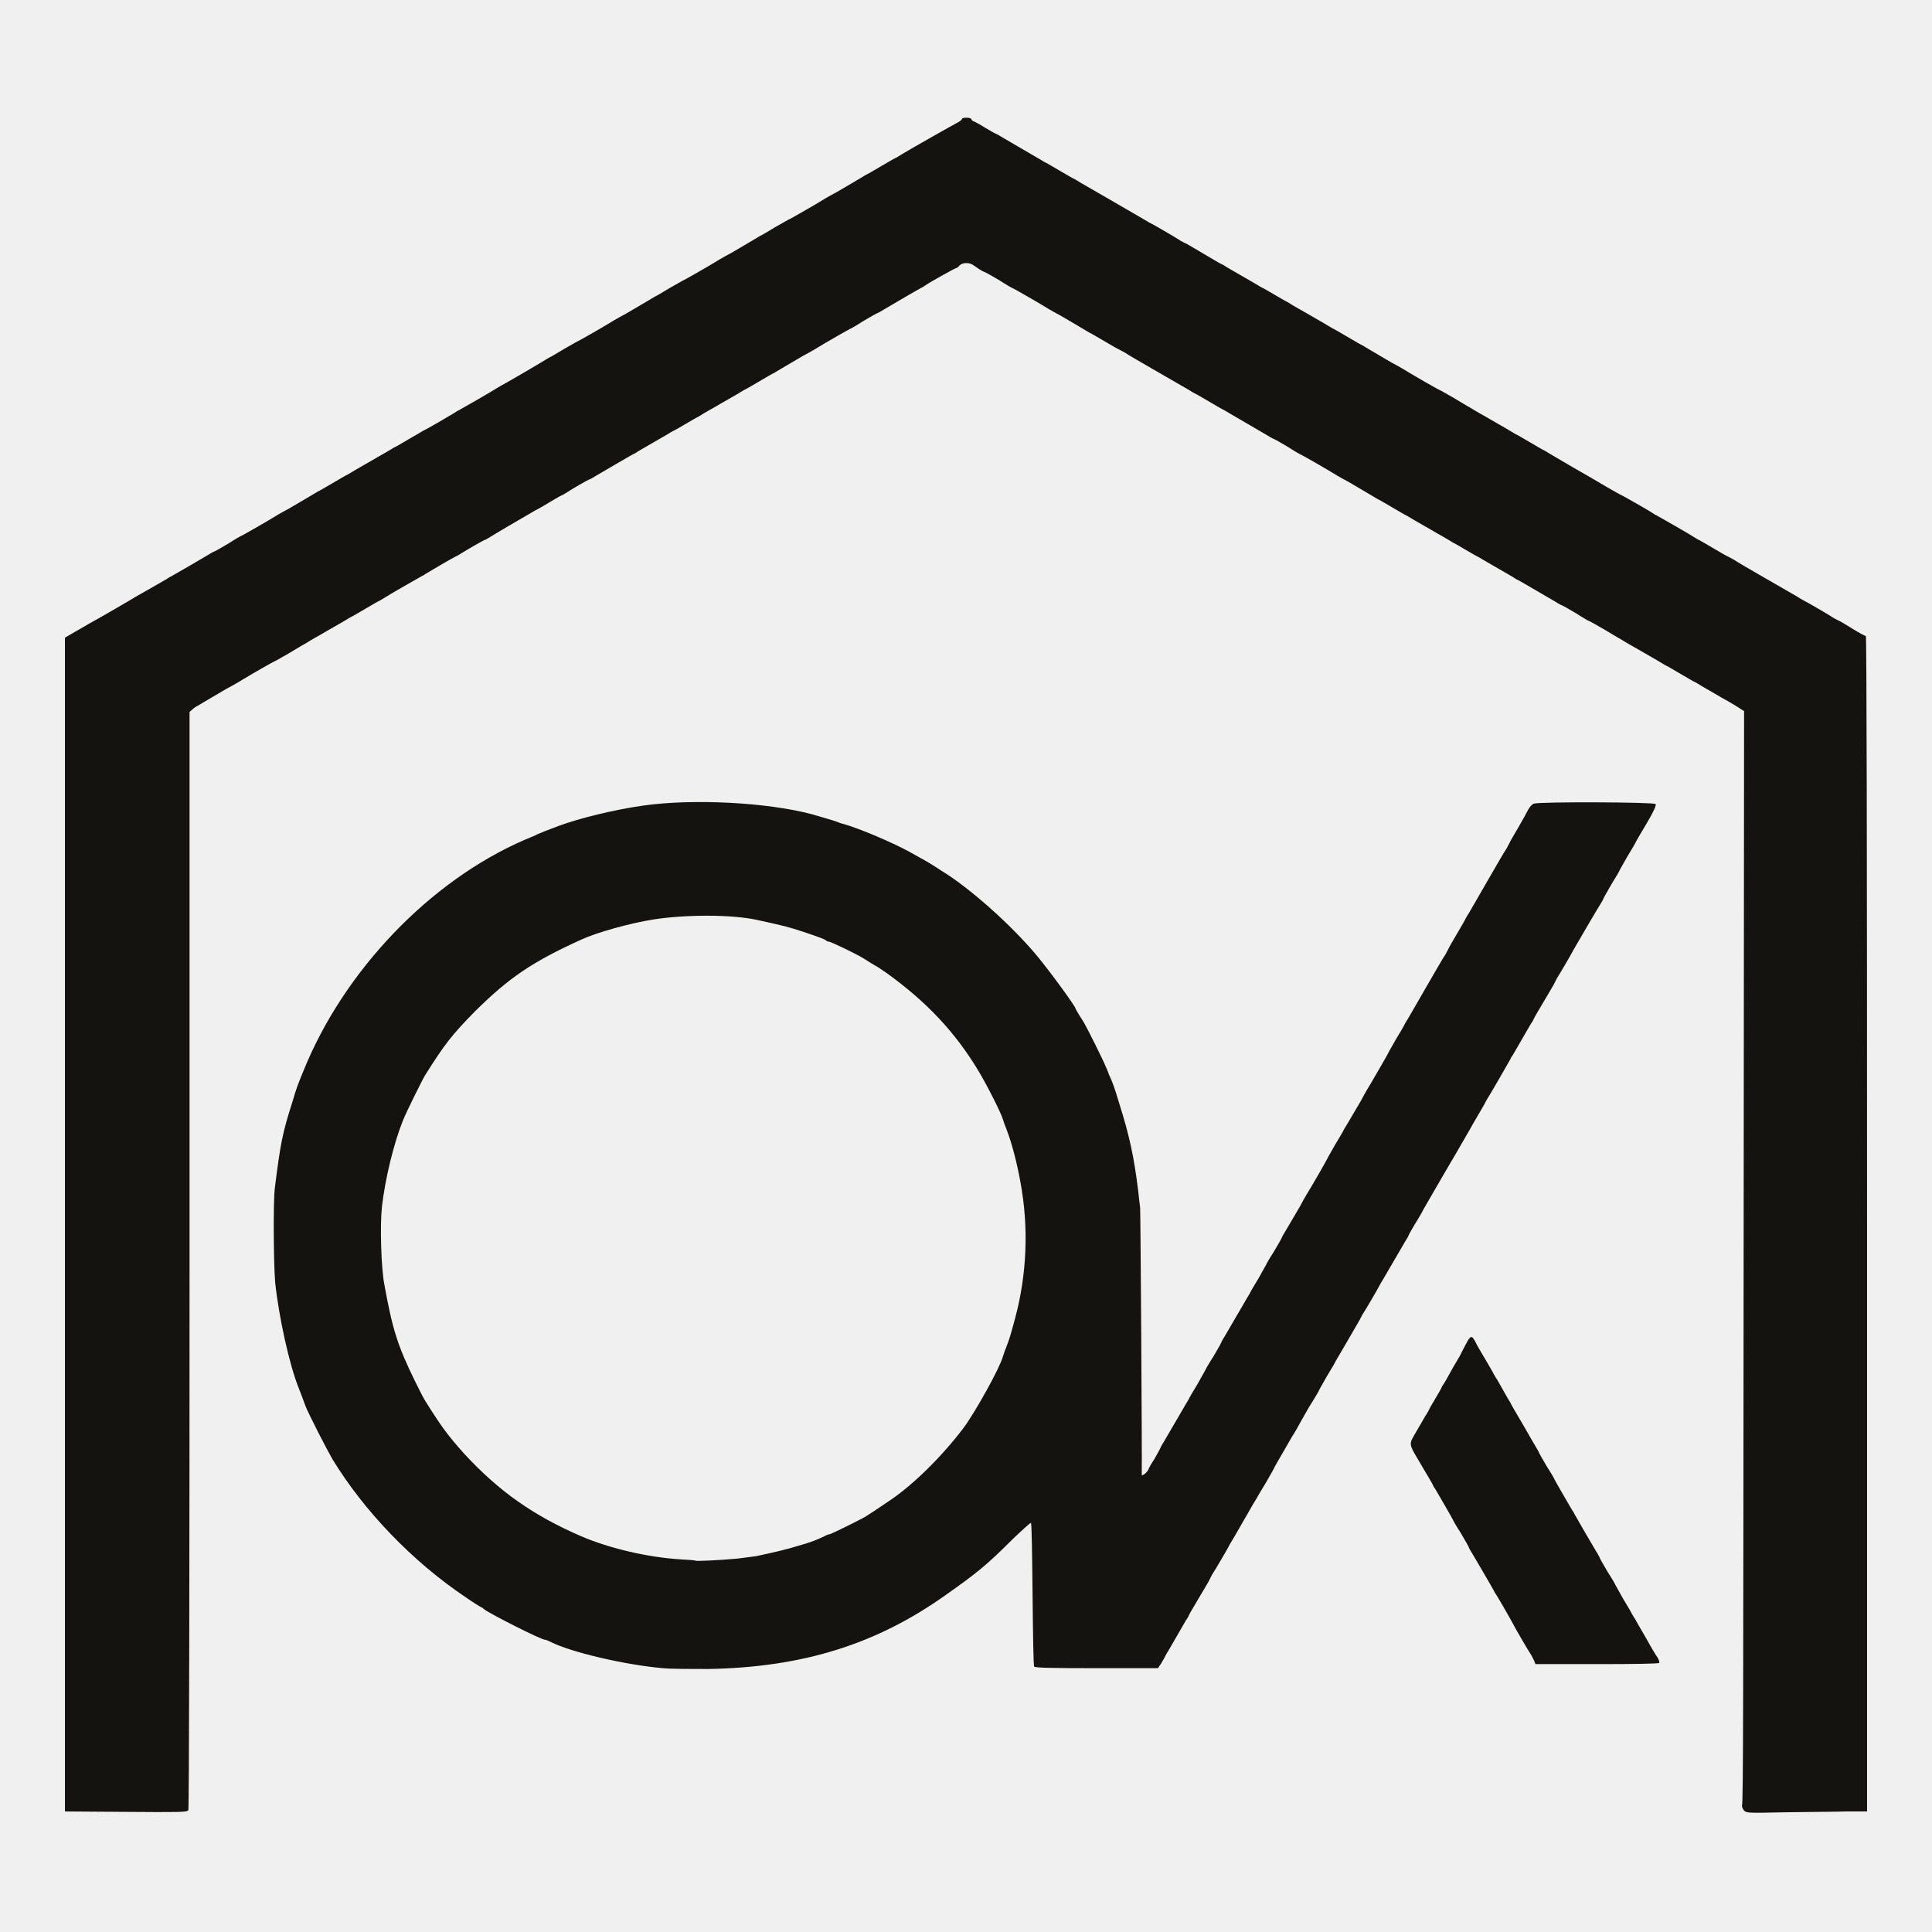
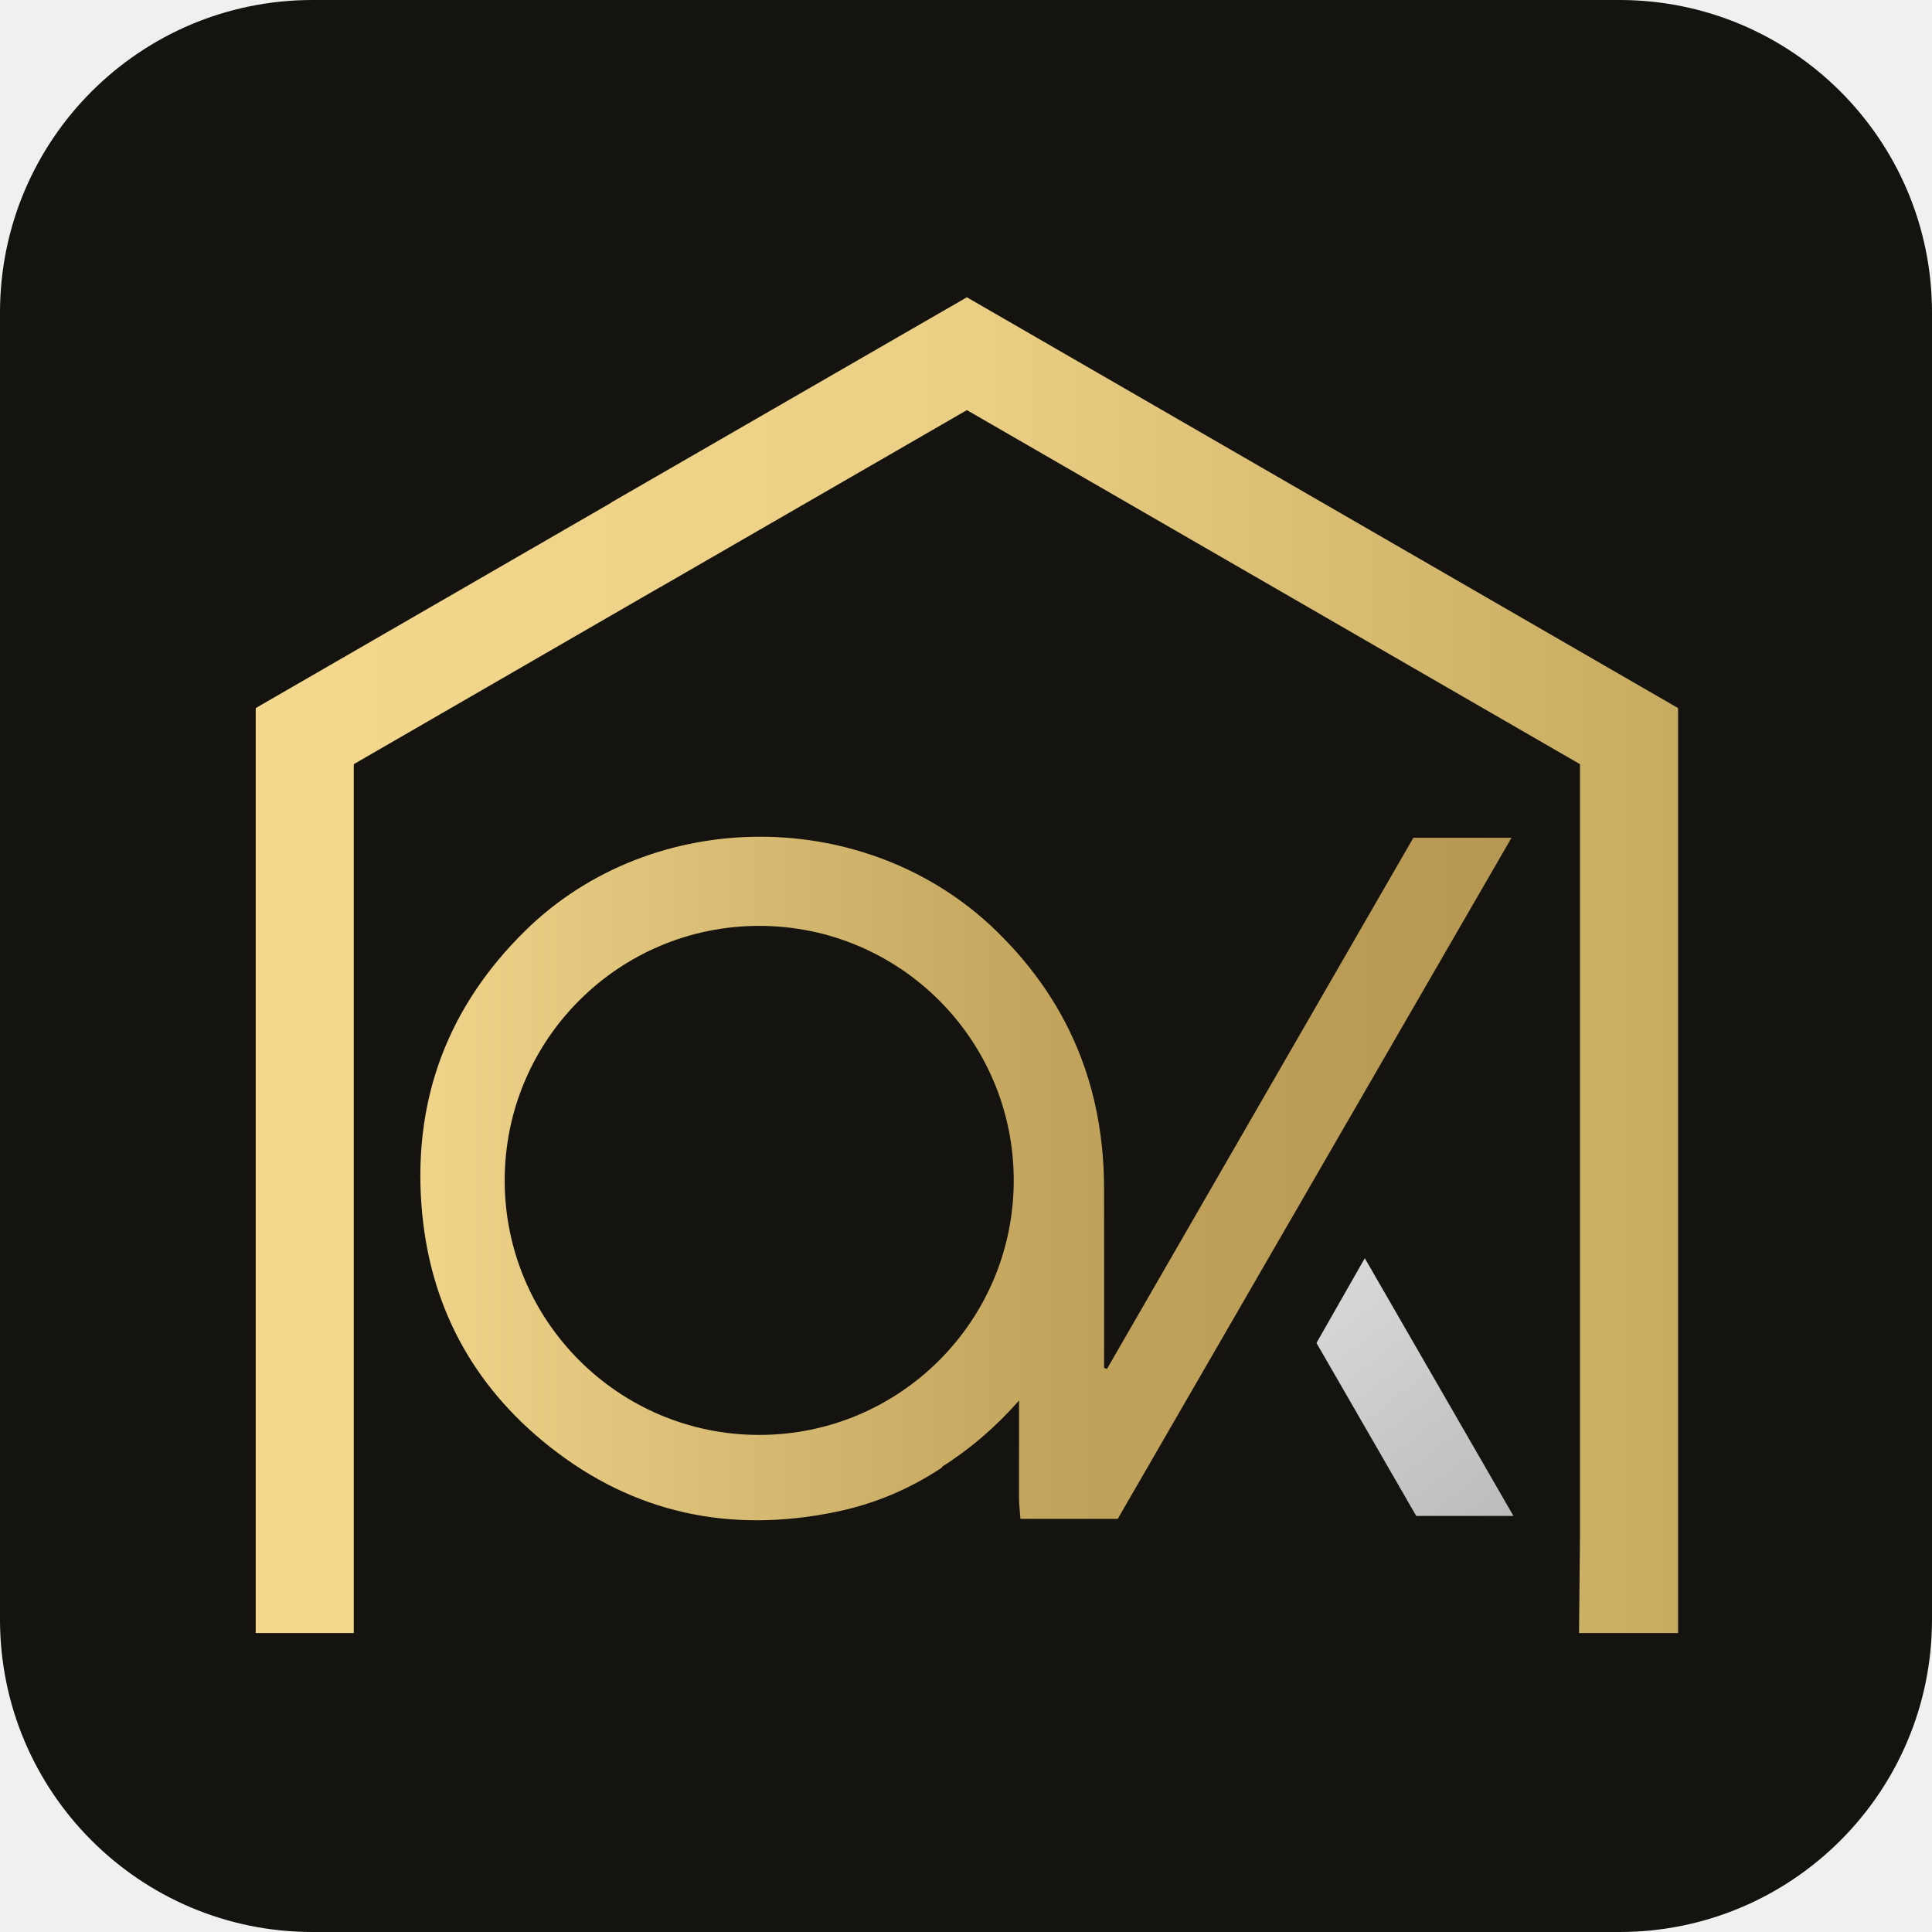
- <svg xmlns="http://www.w3.org/2000/svg" viewBox="-16 -29 476 476">
-   <style>path{fill:#14130f}@media (prefers-color-scheme:dark){path{fill:#fff}}</style>
-   <path fill-rule="evenodd" d="M14.4 417.4 L0 417.3 L0 272.7 L0 128.1 L2.6 126.6 C4 125.8 5.4 125 5.7 124.8 C8.8 123.1 14.1 120 15.3 119.3 C16.2 118.8 17.1 118.2 17.3 118.1 C17.9 117.8 24.3 114.1 25 113.7 C25.3 113.5 25.7 113.2 26 113.1 C26.6 112.8 34.5 108.2 35.3 107.7 C35.6 107.5 36.1 107.2 36.5 107 C36.9 106.9 38.6 105.9 40.3 104.9 C42 103.8 43.4 103 43.5 103 C43.6 103 49.2 99.8 51 98.7 C51.3 98.5 53.1 97.4 55.2 96.3 C57.2 95.1 59.5 93.8 60.3 93.3 C61.2 92.8 62.1 92.2 62.3 92.1 C62.6 92 64.3 91 66 90 C67.7 89 69.4 88 69.7 87.9 C69.9 87.8 70.9 87.2 71.7 86.7 C72.5 86.2 74.9 84.9 76.9 83.7 C78.9 82.6 80.7 81.5 81 81.3 C81.3 81.2 82.7 80.4 84.2 79.5 C85.6 78.7 87.1 77.8 87.3 77.7 C87.6 77.5 88.1 77.2 88.3 77.1 C88.9 76.9 95.2 73.2 96 72.7 C96.3 72.5 96.7 72.2 97 72.1 C97.6 71.8 105.6 67.2 106.3 66.7 C106.6 66.5 107.1 66.2 107.3 66.1 C107.8 65.9 117.4 60.3 118.3 59.7 C118.6 59.5 119.1 59.2 119.3 59.1 C119.6 59 121.3 58 123.1 56.9 C124.9 55.9 126.4 55 126.5 55 C126.6 55 132.2 51.8 134 50.7 C134.3 50.5 136.1 49.4 138.2 48.3 C140.2 47.1 142.5 45.8 143.3 45.3 C144.2 44.8 145.1 44.2 145.3 44.1 C145.6 44 147.3 43 149.1 41.9 C150.9 40.9 152.4 40 152.5 40 C152.6 40 158.2 36.8 160 35.7 C160.3 35.5 162.1 34.4 164.2 33.3 C166.2 32.1 168.5 30.8 169.3 30.3 C170.2 29.8 171.1 29.2 171.3 29.1 C171.6 29 173.3 28 175.1 26.9 C176.9 25.9 178.4 25 178.5 25 C178.6 25 184.2 21.8 186 20.7 C186.3 20.5 188.1 19.4 190.2 18.3 C192.2 17.1 194.5 15.8 195.3 15.3 C196.2 14.8 197.1 14.2 197.3 14.1 C197.6 14 199.3 13 201 12 C202.7 11 204.4 10 204.7 9.9 C204.9 9.8 205.6 9.4 206.2 9 C207.8 8 219.1 1.6 220.1 1.1 C220.6 0.8 221 0.5 221 0.3 C221 0.1 221.5 0 222.2 0 C222.8 0 223.3 0.2 223.3 0.3 C223.3 0.5 223.6 0.8 223.9 0.9 C224.2 1 225.5 1.7 226.6 2.4 C227.8 3.1 229.1 3.9 229.5 4 C229.9 4.2 230.4 4.5 230.7 4.7 C230.9 4.8 233.1 6.1 235.5 7.5 C237.9 8.9 240.1 10.2 240.3 10.3 C240.6 10.5 241.1 10.8 241.3 10.9 C241.6 11 243.3 12 245 13 C246.7 14 248.4 15 248.7 15.1 C248.9 15.2 249.6 15.6 250.2 16 C250.7 16.3 254.2 18.3 258 20.5 C261.8 22.7 265.4 24.8 266.1 25.2 C266.8 25.6 267.4 26 267.5 26 C267.6 26 273.7 29.5 275 30.4 C275.3 30.5 275.7 30.8 276 30.9 C276.3 31 278.3 32.2 280.5 33.5 C282.7 34.8 284.7 36 285 36.1 C285.3 36.2 285.8 36.5 286.2 36.8 C286.5 37 288.3 38 290 39 C291.7 40 293.5 41 293.8 41.2 C294.2 41.5 294.7 41.7 295 41.9 C295.3 42 296.6 42.8 298 43.6 C299.4 44.4 300.7 45.2 301 45.3 C301.3 45.5 303.1 46.6 305.1 47.7 C307.1 48.9 309.5 50.2 310.3 50.7 C311.1 51.2 312.1 51.8 312.3 51.9 C312.6 52 314.3 53 316 54 C317.7 55 319.4 56 319.7 56.1 C319.9 56.2 320.8 56.8 321.7 57.3 C322.5 57.8 324.8 59.1 326.8 60.3 C328.9 61.4 330.7 62.5 331 62.7 C332.8 63.8 338.4 67 338.5 67 C338.6 67 340.2 67.9 342.1 69 C344 70.1 345.7 71.2 346 71.3 C346.3 71.5 348.1 72.6 350.1 73.7 C352.1 74.9 354.5 76.2 355.3 76.7 C356.1 77.2 357.1 77.8 357.3 77.9 C357.6 78 359.3 79 361 80 C362.7 81 364.4 82 364.7 82.1 C364.9 82.2 365.8 82.8 366.7 83.3 C367.5 83.8 369.8 85.1 371.8 86.3 C376.4 88.9 375.8 88.6 379.9 91 C381.8 92.1 383.4 93 383.5 93 C383.6 93 390.1 96.7 391 97.3 C391.3 97.5 391.7 97.8 392 97.9 C392.6 98.2 400.6 102.8 401.3 103.3 C401.6 103.5 402.1 103.8 402.3 103.9 C402.6 104 404.3 105 406 106 C407.7 107 409.4 108 409.7 108.1 C409.9 108.2 410.6 108.6 411.2 108.9 C411.7 109.3 415.2 111.3 419 113.5 C422.8 115.7 426.3 117.7 426.8 118 C427.4 118.4 428.1 118.8 428.3 118.9 C428.8 119.1 435 122.7 436 123.4 C436.3 123.5 436.7 123.8 437 123.9 C437.3 124 438.8 124.9 440.4 125.9 C442 126.9 443.5 127.7 443.7 127.7 C443.9 127.7 444 179.7 444 272.5 L444 417.3 L438.9 417.3 C436.1 417.4 429.5 417.4 424.1 417.5 C414.7 417.7 414.4 417.7 413.7 417.1 C413.4 416.7 413.1 416.1 413.2 415.8 C413.5 414.6 413.5 389.6 413.6 267.9 L413.7 146.2 L412.9 145.7 C412.5 145.4 410.4 144.1 408.2 142.9 C406 141.6 403.7 140.3 403.2 140 C402.6 139.6 401.9 139.2 401.7 139.1 C401.4 139 399.7 138 398 137 C396.3 136 394.6 135 394.3 134.9 C394.1 134.8 393.1 134.2 392.3 133.7 C391.5 133.2 389.1 131.9 387.1 130.7 C385.1 129.6 383.3 128.5 383 128.3 C382.7 128.2 381 127.1 379.1 126 C377.2 124.9 375.6 124 375.5 124 C375.4 124 374 123.2 372.3 122.1 C370.6 121.1 368.9 120.1 368.5 120 C368.1 119.8 367.6 119.5 367.3 119.3 C366.6 118.9 358.6 114.2 358 113.9 C357.7 113.8 357.2 113.5 356.8 113.2 C356.5 113 354.7 112 353 111 C351.3 110 349.5 109 349.2 108.8 C348.8 108.5 348.3 108.3 348 108.1 C347.7 108 346.4 107.2 345 106.4 C343.6 105.6 342.3 104.8 342 104.7 C341.7 104.5 339.9 103.4 337.9 102.3 C335.9 101.1 333.5 99.8 332.7 99.3 C331.9 98.8 330.9 98.2 330.7 98.1 C330.4 98 328.7 97 327 96 C325.3 95 323.6 94 323.3 93.9 C323.1 93.8 322.2 93.2 321.3 92.7 C320.5 92.2 318.2 90.9 316.2 89.7 C314.1 88.6 312.3 87.5 312 87.3 C310.2 86.2 304.6 83 304.5 83 C304.4 83 303 82.2 301.3 81.1 C299.6 80.1 297.9 79.1 297.5 79 C297.1 78.8 296.6 78.5 296.3 78.3 C296.1 78.2 293.9 76.9 291.5 75.5 C289.1 74.1 286.9 72.8 286.7 72.7 C286.4 72.5 285.9 72.2 285.7 72.1 C285.4 72 283.7 71 282 70 C280.3 69 278.6 68 278.3 67.9 C278.1 67.8 277.4 67.4 276.8 67 C276.3 66.7 272.8 64.7 269 62.5 C265.2 60.3 261.7 58.3 261.2 57.9 C260.6 57.6 259.9 57.2 259.7 57.1 C259.4 57 257.7 56 256 55 C254.3 54 252.6 53 252.3 52.9 C252.1 52.8 251.2 52.2 250.3 51.7 C249.5 51.2 247.2 49.9 245.2 48.7 C243.1 47.6 241.3 46.5 241 46.3 C239.2 45.2 233.6 42 233.5 42 C233.4 42 232 41.2 230.3 40.1 C228.6 39.1 226.9 38.1 226.5 38 C225.8 37.7 225.2 37.3 223.6 36.2 C222.6 35.6 221 35.7 220.3 36.5 C220.1 36.8 219.8 37 219.7 37 C219.4 37 213.3 40.4 212 41.3 C211.7 41.5 211.3 41.8 211 41.9 C210.4 42.2 202.5 46.8 201.7 47.3 C201.4 47.5 200.9 47.8 200.5 48 C200.1 48.1 198.4 49.1 196.7 50.1 C195 51.2 193.6 52 193.5 52 C193.4 52 187.8 55.2 186 56.3 C185.7 56.5 183.9 57.6 181.8 58.7 C179.8 59.9 177.5 61.2 176.7 61.7 C175.8 62.2 174.9 62.8 174.7 62.9 C174.4 63 172.7 64 171 65 C169.3 66 167.6 67 167.3 67.1 C167.1 67.2 166.1 67.8 165.3 68.3 C164.5 68.8 162.1 70.1 160.1 71.3 C158.1 72.4 156.3 73.5 156 73.7 C155.7 73.8 154.4 74.6 153 75.4 C151.6 76.2 150.3 77 150 77.1 C149.7 77.3 149.2 77.5 148.8 77.8 C148.5 78 146.7 79 145 80 C143.3 81 141.5 82 141.2 82.2 C140.8 82.5 140.3 82.8 140 82.9 C139.4 83.2 131.4 87.9 130.7 88.3 C130.4 88.5 129.9 88.8 129.5 89 C128.8 89.2 124.9 91.5 123.7 92.3 C123.4 92.5 122.9 92.8 122.7 92.9 C122.4 93 121.1 93.7 119.8 94.5 C118.5 95.3 116.8 96.3 115.8 96.8 C112.5 98.7 105.5 102.8 104.6 103.4 C104.1 103.7 103.6 104 103.5 104 C103.3 104 99.1 106.4 97.7 107.3 C97.4 107.5 96.9 107.8 96.7 107.9 C96.1 108.1 89.8 111.8 89 112.3 C88.7 112.5 88.3 112.8 88 112.9 C87.4 113.2 79.4 117.8 78.7 118.3 C78.4 118.5 77.9 118.8 77.7 118.9 C77.4 119 75.7 120 74 121 C72.3 122 70.6 123 70.3 123.1 C70.1 123.2 69.1 123.8 68.3 124.3 C67.5 124.8 65.1 126.1 63.1 127.3 C61.1 128.4 59.3 129.5 59 129.7 C58.7 129.8 57 130.9 55.1 132 C53.2 133.1 51.6 134 51.5 134 C51.4 134 45.8 137.2 44 138.3 C43.7 138.5 41.9 139.6 39.8 140.7 C37.8 141.9 35.5 143.2 34.7 143.7 C33.8 144.2 32.9 144.8 32.7 144.9 C32.4 145 31.8 145.4 31.4 145.8 L30.7 146.4 L30.7 281.6 C30.7 356 30.6 416.9 30.4 417 C29.9 417.5 28.7 417.5 14.4 417.4 Z M147.3 382 C138.1 381.2 124.7 378.1 119.6 375.5 C119 375.2 118.5 375 118.3 375 C117.3 375 104.7 368.6 103.3 367.5 C103 367.2 102.7 367 102.6 367 C102.5 367 100.7 365.9 98.7 364.5 C85.6 355.7 73.7 343.3 65.9 330.5 C64.4 327.9 60.1 319.5 59.3 317.5 C58.6 315.6 57.9 313.7 57.6 313 C55.3 307.3 52.7 295.5 51.8 287 C51.4 282.2 51.3 267.3 51.7 263.8 C53.1 252.6 53.6 250.1 56.1 242.3 C57 239.2 57.3 238.4 58.7 235 C68.6 210.3 89.9 188 113.3 177.9 C114.5 177.4 116 176.8 116.5 176.5 C117.4 176.1 118.7 175.6 121.6 174.5 C126.7 172.6 135.3 170.5 142.3 169.5 C154.8 167.7 173 168.7 184 171.6 C187.4 172.6 189.2 173.1 190 173.4 C190.5 173.6 191.3 173.9 191.8 174 C195.7 175.1 204 178.6 208.3 181 C208.8 181.3 209.9 181.9 210.8 182.4 C211.8 182.9 212.9 183.6 213.4 183.9 C213.9 184.2 215 184.9 215.9 185.5 C222.7 189.6 233.1 198.8 239.5 206.5 C242.6 210.2 249 219 249 219.5 C249 219.6 249.4 220.3 249.9 221.1 C250.4 221.9 251 222.8 251.2 223.2 C251.7 224 256 232.6 256.3 233.5 C256.5 233.9 256.9 234.8 257.2 235.7 C258.1 237.6 258.5 238.7 259.8 243 C262.2 250.6 263.4 256 264.4 264.2 C264.6 266 264.8 267.9 264.9 268.5 C265 269.2 265.4 330.3 265.3 334.3 C265.3 334.6 265.6 334.5 266.2 334 C266.6 333.6 267 333.1 267 332.9 C267 332.8 267.6 331.7 268.4 330.5 C269.1 329.2 269.9 327.9 270 327.5 C270.2 327.1 270.5 326.6 270.7 326.3 C270.8 326.1 272.1 323.9 273.5 321.5 C274.9 319.1 276.2 316.9 276.3 316.7 C276.5 316.4 276.8 315.9 276.9 315.7 C277 315.4 278 313.7 279.1 311.9 C280.1 310.1 281 308.5 281 308.5 C281 308.4 281.8 307 282.9 305.3 C283.9 303.6 284.9 301.9 285 301.5 C285.2 301.1 285.5 300.6 285.7 300.3 C285.8 300.1 287.1 297.9 288.5 295.5 C289.9 293.1 291.2 290.9 291.3 290.7 C291.5 290.4 291.8 289.9 291.9 289.7 C292 289.4 293 287.7 294.1 285.9 C295.1 284.1 296 282.5 296 282.5 C296 282.4 296.8 281 297.9 279.3 C298.9 277.6 299.9 275.9 300 275.5 C300.2 275.1 300.8 274.2 301.3 273.3 C301.8 272.5 303.1 270.2 304.3 268.2 C305.4 266.1 306.5 264.3 306.7 264 C307.8 262.2 311 256.6 311 256.5 C311 256.4 311.9 254.9 312.9 253.1 C314 251.3 315 249.6 315.1 249.3 C315.2 249.1 315.8 248.2 316.3 247.3 C316.8 246.5 318.1 244.2 319.3 242.2 C320.4 240.1 321.5 238.3 321.7 238 C322.7 236.3 326 230.6 326 230.5 C326 230.4 326.9 228.9 327.9 227.1 C329 225.3 330 223.6 330.1 223.3 C330.2 223.1 330.6 222.4 331 221.8 C331.3 221.3 333.3 217.8 335.5 214 C337.7 210.2 339.7 206.7 340.1 206.2 C340.4 205.6 340.8 204.9 340.9 204.7 C341 204.4 342 202.7 343 201 C344 199.3 345 197.6 345.1 197.3 C345.2 197.1 345.6 196.4 346 195.8 C346.3 195.3 348.3 191.8 350.5 188 C352.7 184.2 354.7 180.7 355.1 180.2 C355.4 179.6 355.8 178.9 355.9 178.7 C356 178.4 357 176.7 358 175 C359 173.3 360.1 171.3 360.5 170.5 C360.9 169.8 361.5 169.1 361.9 169 C363.2 168.5 391.5 168.6 391.9 169.1 C392.1 169.4 391.5 170.8 389.8 173.7 C388.4 176 387.2 178.1 387.1 178.3 C387 178.6 386 180.3 384.9 182.1 C383.9 183.9 383 185.4 383 185.5 C383 185.6 382.1 187.1 381 188.9 C379.9 190.8 379 192.4 379 192.5 C379 192.6 378.7 193.1 378.4 193.6 C377.8 194.5 373.7 201.5 371.8 204.8 C370.9 206.5 368.2 211.1 367.6 212 C367.5 212.3 367.2 212.7 367.1 213 C367 213.3 365.8 215.3 364.5 217.5 C363.2 219.7 362 221.7 361.9 222 C361.8 222.3 361.5 222.8 361.2 223.2 C361 223.5 360 225.3 359 227 C358 228.7 357 230.5 356.8 230.8 C356.5 231.2 356.2 231.7 356.1 232 C355.8 232.6 351.1 240.7 350.7 241.3 C350.5 241.6 350.2 242.1 350.1 242.3 C350 242.6 349.2 244 348.3 245.5 C347.4 247 346.4 248.8 346 249.5 C345.6 250.2 344.2 252.6 343 254.7 C339.1 261.3 335.8 267.1 334.8 268.8 C334.3 269.8 333.3 271.5 332.6 272.6 C331.9 273.8 331.1 275.1 331 275.5 C330.8 275.9 330.5 276.4 330.3 276.7 C330.2 276.9 328.9 279.1 327.5 281.5 C326.1 283.9 324.8 286.1 324.7 286.3 C324.5 286.6 324.2 287.1 324.1 287.3 C323.9 287.8 320.3 294 319.6 295 C319.5 295.3 319.2 295.7 319.1 296 C318.8 296.5 314.2 304.5 313.7 305.3 C313.5 305.6 313.2 306.1 313.1 306.3 C313 306.6 312 308.3 310.9 310.1 C309.9 311.9 309 313.4 309 313.5 C309 313.6 307.9 315.5 306.5 317.7 C305.2 320 303.8 322.4 303.4 323.2 C303 323.9 302.5 324.7 302.3 325 C301.7 326.1 298 332.4 298 332.5 C298 332.6 297.1 334.2 296 336.1 C294.9 338 293.8 339.7 293.7 340 C293.5 340.3 292.4 342.1 291.3 344.1 C290.1 346.1 288.8 348.5 288.3 349.3 C287.8 350.1 287.2 351.1 287.1 351.3 C286.9 351.8 283.3 358 282.6 359 C282.5 359.3 282.2 359.7 282.1 360 C282 360.3 280.8 362.3 279.5 364.5 C278.2 366.7 277 368.7 276.9 369 C276.8 369.3 276.5 369.8 276.2 370.2 C276 370.5 275 372.3 274 374 C273 375.7 272 377.5 271.8 377.8 C271.5 378.2 271.3 378.7 271.1 379 C271 379.3 270.5 380.1 270.1 380.8 L269.3 382 L254.2 382 C242.4 382 239 381.9 238.8 381.6 C238.6 381.4 238.5 373.4 238.4 363.8 C238.3 354.3 238.2 346.4 238 346.2 C237.9 346.1 235.8 348 233.3 350.4 C227.4 356.3 224.8 358.5 217.1 363.9 C200 376.1 181.8 381.8 158.5 382.2 C154.1 382.2 149.1 382.2 147.3 382 Z M362 380.2 C361.8 379.8 361.5 379.3 361.4 379 C360.4 377.5 357 371.6 357 371.5 C357 371.4 353.3 364.9 352.7 364 C352.5 363.7 352.2 363.3 352.1 363 C351.8 362.4 347.2 354.5 346.7 353.7 C346.5 353.4 346.2 352.9 346 352.5 C345.9 352.1 344.9 350.4 343.9 348.7 C342.8 347 342 345.6 342 345.5 C342 345.4 338.3 339 337.7 338 C337.5 337.7 337.2 337.3 337.1 337 C337 336.7 335.8 334.7 334.5 332.5 C330.8 326.2 331 327.2 333 323.6 C334 321.9 335 320.2 335.2 319.8 C335.5 319.5 335.7 318.9 335.9 318.7 C336 318.4 336.7 317.1 337.5 315.8 C338.2 314.6 339 313.3 339.1 313 C339.2 312.7 339.5 312.2 339.8 311.8 C340 311.5 340.8 310.1 341.5 308.8 C342.2 307.5 343.2 305.9 343.6 305.2 C344 304.4 344.7 303 345.2 302.1 C346.3 300 346.6 299.9 347.5 301.6 C347.8 302.3 349 304.3 350 306 C351 307.7 352 309.4 352.1 309.7 C352.3 309.9 352.5 310.5 352.8 310.8 C353 311.2 353.8 312.5 354.5 313.8 C355.2 315.1 356 316.4 356.2 316.7 C356.3 317.1 357.5 319 358.7 321.1 C359.9 323.1 361.2 325.5 361.7 326.3 C362.2 327.2 362.8 328.1 363 328.5 C363.1 328.9 364.1 330.6 365.1 332.3 C366.2 334 367 335.4 367 335.5 C367 335.6 370.7 342 371.3 343 C371.5 343.3 371.8 343.7 371.9 344 C372.2 344.6 376.8 352.5 377.3 353.3 C377.5 353.6 377.8 354.1 378 354.5 C378.1 354.9 379.1 356.6 380.1 358.3 C381.2 360 382 361.4 382 361.5 C382 361.5 382.9 363.1 383.9 364.9 C385 366.7 386 368.4 386.1 368.7 C386.3 368.9 386.5 369.5 386.8 369.8 C387 370.2 388.2 372.3 389.5 374.5 C390.7 376.7 392 378.9 392.4 379.4 C392.7 379.9 392.9 380.5 392.8 380.7 C392.7 380.9 387 381 377.5 381 L362.3 381 L362 380.2 Z M165.7 355 C167.4 354.8 169.5 354.5 170.3 354.4 C175.9 353.2 177.5 352.8 180.5 351.9 C183.7 351 185 350.5 187.1 349.5 C187.6 349.2 188.2 349 188.4 349 C188.7 349 194.8 346 197 344.8 C198.3 344 199.7 343.1 203.5 340.5 C209.2 336.6 216.1 329.8 221.4 322.8 C224.3 318.9 230.3 308.1 231.1 305.2 C231.2 304.8 231.6 303.7 232 302.7 C232.8 300.6 232.9 300.2 234.1 295.8 C237 285 237.5 273.4 235.4 262.2 C234.6 257.7 233.3 252.6 232 249.3 C231.6 248.3 231.2 247.2 231.1 246.8 C230.7 245.3 227.2 238.4 225.1 234.9 C219.4 225.4 212.4 217.9 202.4 210.7 C201.1 209.8 199.9 209 199.8 209 C199.8 209 199.1 208.6 198.3 208.1 C196 206.6 195.7 206.5 192.1 204.7 C190.2 203.8 188.5 203 188.2 203 C188 203 187.7 202.9 187.5 202.7 C187.2 202.4 186.1 202 182.3 200.7 C178 199.3 177.6 199.2 170.3 197.6 C164.1 196.3 153.2 196.3 145.2 197.5 C139.4 198.4 131.1 200.7 127.2 202.5 C115.1 208 109.4 211.9 101.1 220.1 C95.3 226 93.6 228.2 88.8 235.8 C88.1 236.9 84.1 245 83.3 247 C81 252.7 78.9 261.4 78.1 268.3 C77.6 272.9 77.9 283.5 78.7 287.5 C80.7 298.6 82 302.6 86.2 311.2 C87.4 313.6 88.5 315.8 88.8 316.2 C93 322.9 94.4 324.7 98.4 329.2 C106.9 338.4 115.4 344.4 127.2 349.5 C134.2 352.5 143.6 354.7 151.8 355.2 C153.6 355.3 155.2 355.4 155.3 355.5 C155.5 355.7 161.2 355.4 165.7 355 Z" />
+ <svg xmlns="http://www.w3.org/2000/svg" viewBox="0 0 603.84 603.84">
+   <defs>
+     <linearGradient id="g-huis" gradientUnits="userSpaceOnUse" x1="0" y1="0" x2="444" y2="0">
+       <stop offset="0" stop-color="#f3d88e" />
+       <stop offset="0.5" stop-color="#eacf85" />
+       <stop offset="1" stop-color="#c7ab60" />
+     </linearGradient>
+     <linearGradient id="g-ok" gradientUnits="userSpaceOnUse" x1="50" y1="0" x2="390" y2="0">
+       <stop offset="0" stop-color="#efd48a" />
+       <stop offset="0.6" stop-color="#c1a35c" />
+       <stop offset="1" stop-color="#b69852" />
+     </linearGradient>
+     <linearGradient id="g-poot" gradientUnits="userSpaceOnUse" x1="330" y1="300" x2="392" y2="380">
+       <stop offset="0" stop-color="#dcdadb" />
+       <stop offset="1" stop-color="#bdbcbc" />
+     </linearGradient>
+   </defs>
+   <rect width="603.84" height="603.84" rx="97.68" fill="#14130f" />
+   <path fill="url(#g-huis)" transform="translate(79.92 92.92) scale(1)" d="M222.28 0 L214.65 4.39 L111.14 64.12 L111.14 64.19 L0 128.39 L0 417.48 L30.65 417.48 L30.65 145.92 L126.4 90.59 L126.46 90.59 L222.28 35.26 L413.9 145.92 L413.9 386.89 C413.8 397.08 413.7 407.28 413.6 417.48 L444.56 417.48 L444.56 128.39 L222.28 0 Z" />
+   <path fill="url(#g-ok)" transform="translate(79.92 92.92) scale(1)" d="M157.37 355.56 C113.44 355.56 77.82 319.94 77.82 276.01 C77.82 232.08 113.44 196.46 157.37 196.46 C201.3 196.46 236.92 232.08 236.92 276.01 C236.92 319.94 201.3 355.56 157.37 355.56 Z M361.82 168.92 C329.88 224.3 297.97 279.62 266.06 334.94 C265.76 334.83 265.46 334.71 265.16 334.59 C265.16 333.3 265.16 332.01 265.16 330.72 C265.16 313.23 265.2 295.75 265.15 278.26 C265.14 273.83 264.91 269.49 264.46 265.25 C263.44 255.61 261.31 246.44 258.01 237.76 C252.46 223.14 243.65 209.88 231.43 198 C191.31 158.95 124.36 158.68 84.34 197.88 C60.32 221.42 49.3 250.15 51.81 283.77 C54.12 314.71 67.61 340.01 91.84 359.21 C118.31 380.19 148.51 386.41 181.4 379.6 C193.22 377.16 204.28 372.56 214.51 365.74 C214.51 365.66 214.51 365.58 214.51 365.5 C223.25 359.99 231.28 353.1 238.59 344.8 C238.57 354.86 238.56 364.92 238.57 374.98 C238.57 377.15 238.84 379.32 239.01 381.8 C249.33 381.8 259.18 381.8 269.42 381.8 C310.31 311.07 351.24 240.28 392.5 168.92 C381.66 168.92 371.92 168.92 361.82 168.92 Z" />
+   <path fill="url(#g-poot)" transform="translate(79.92 92.92) scale(1)" d="M331.54 326.82 C336.46 318.18 341.28 309.74 346.64 300.33 C362.33 327.54 377.52 353.87 393.1 380.88 C382.46 380.88 372.87 380.88 362.72 380.88 C352.44 363.05 342.04 345.02 331.54 326.82 Z" />
</svg>
